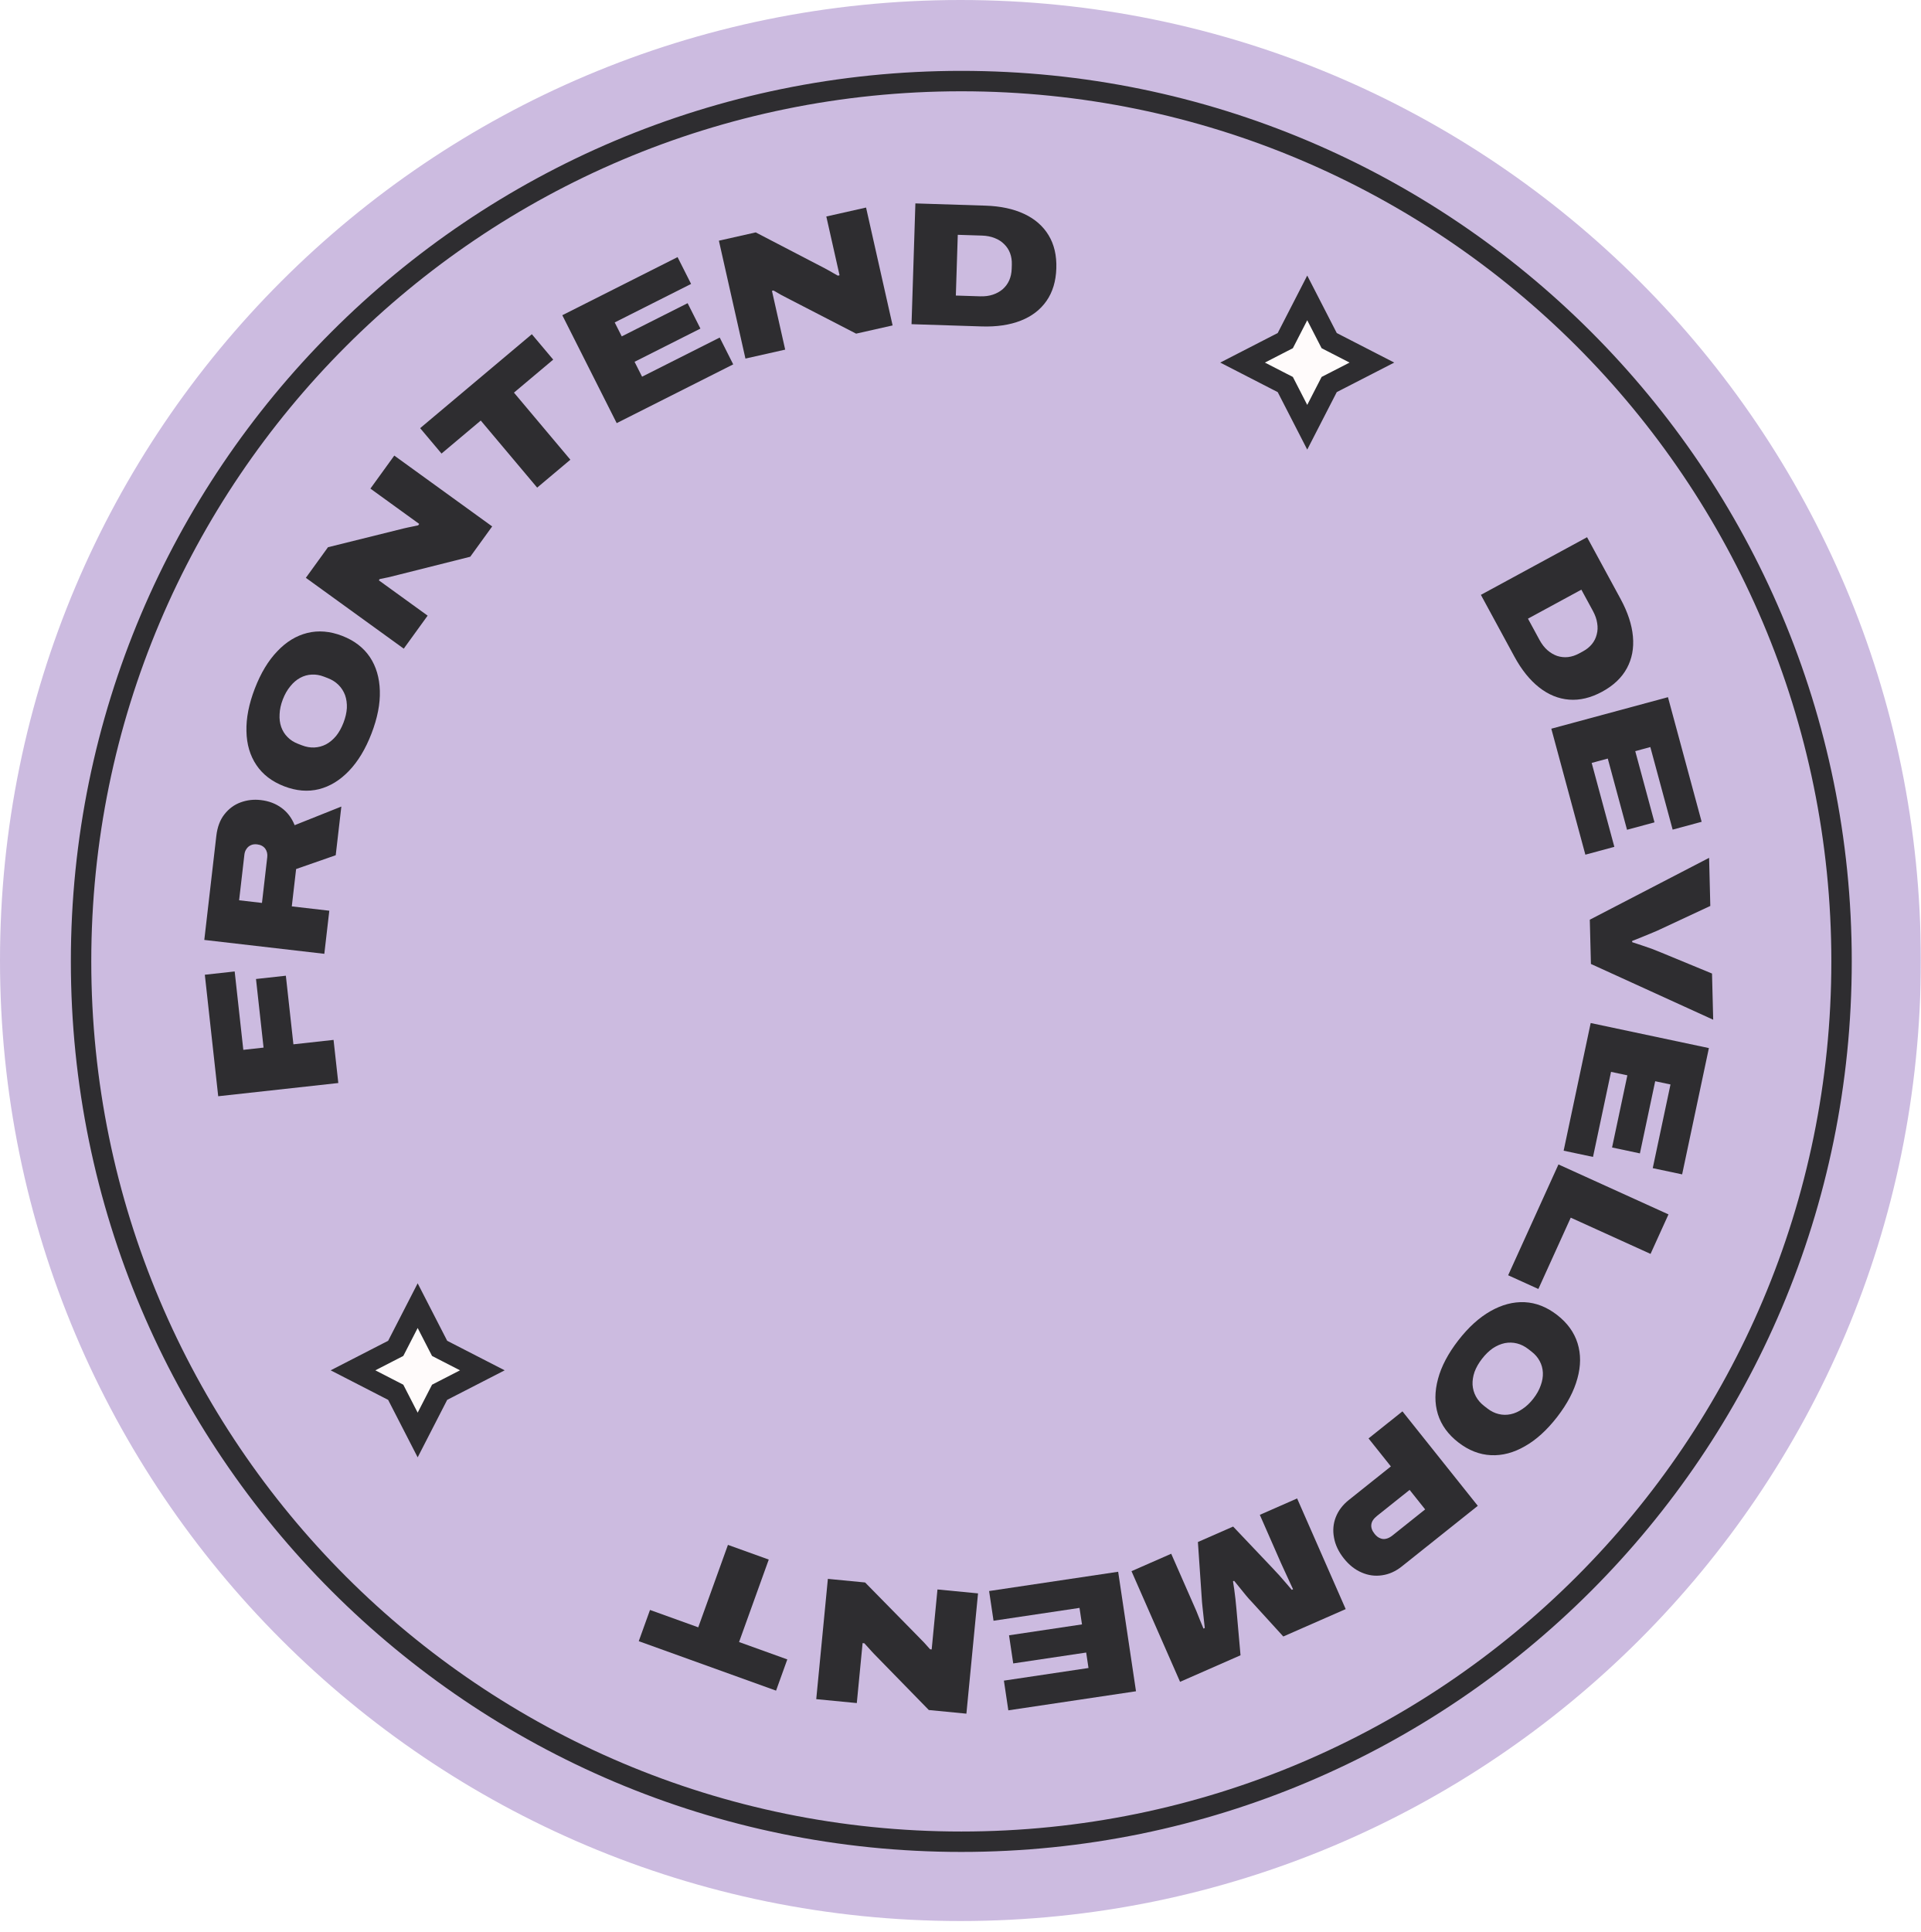
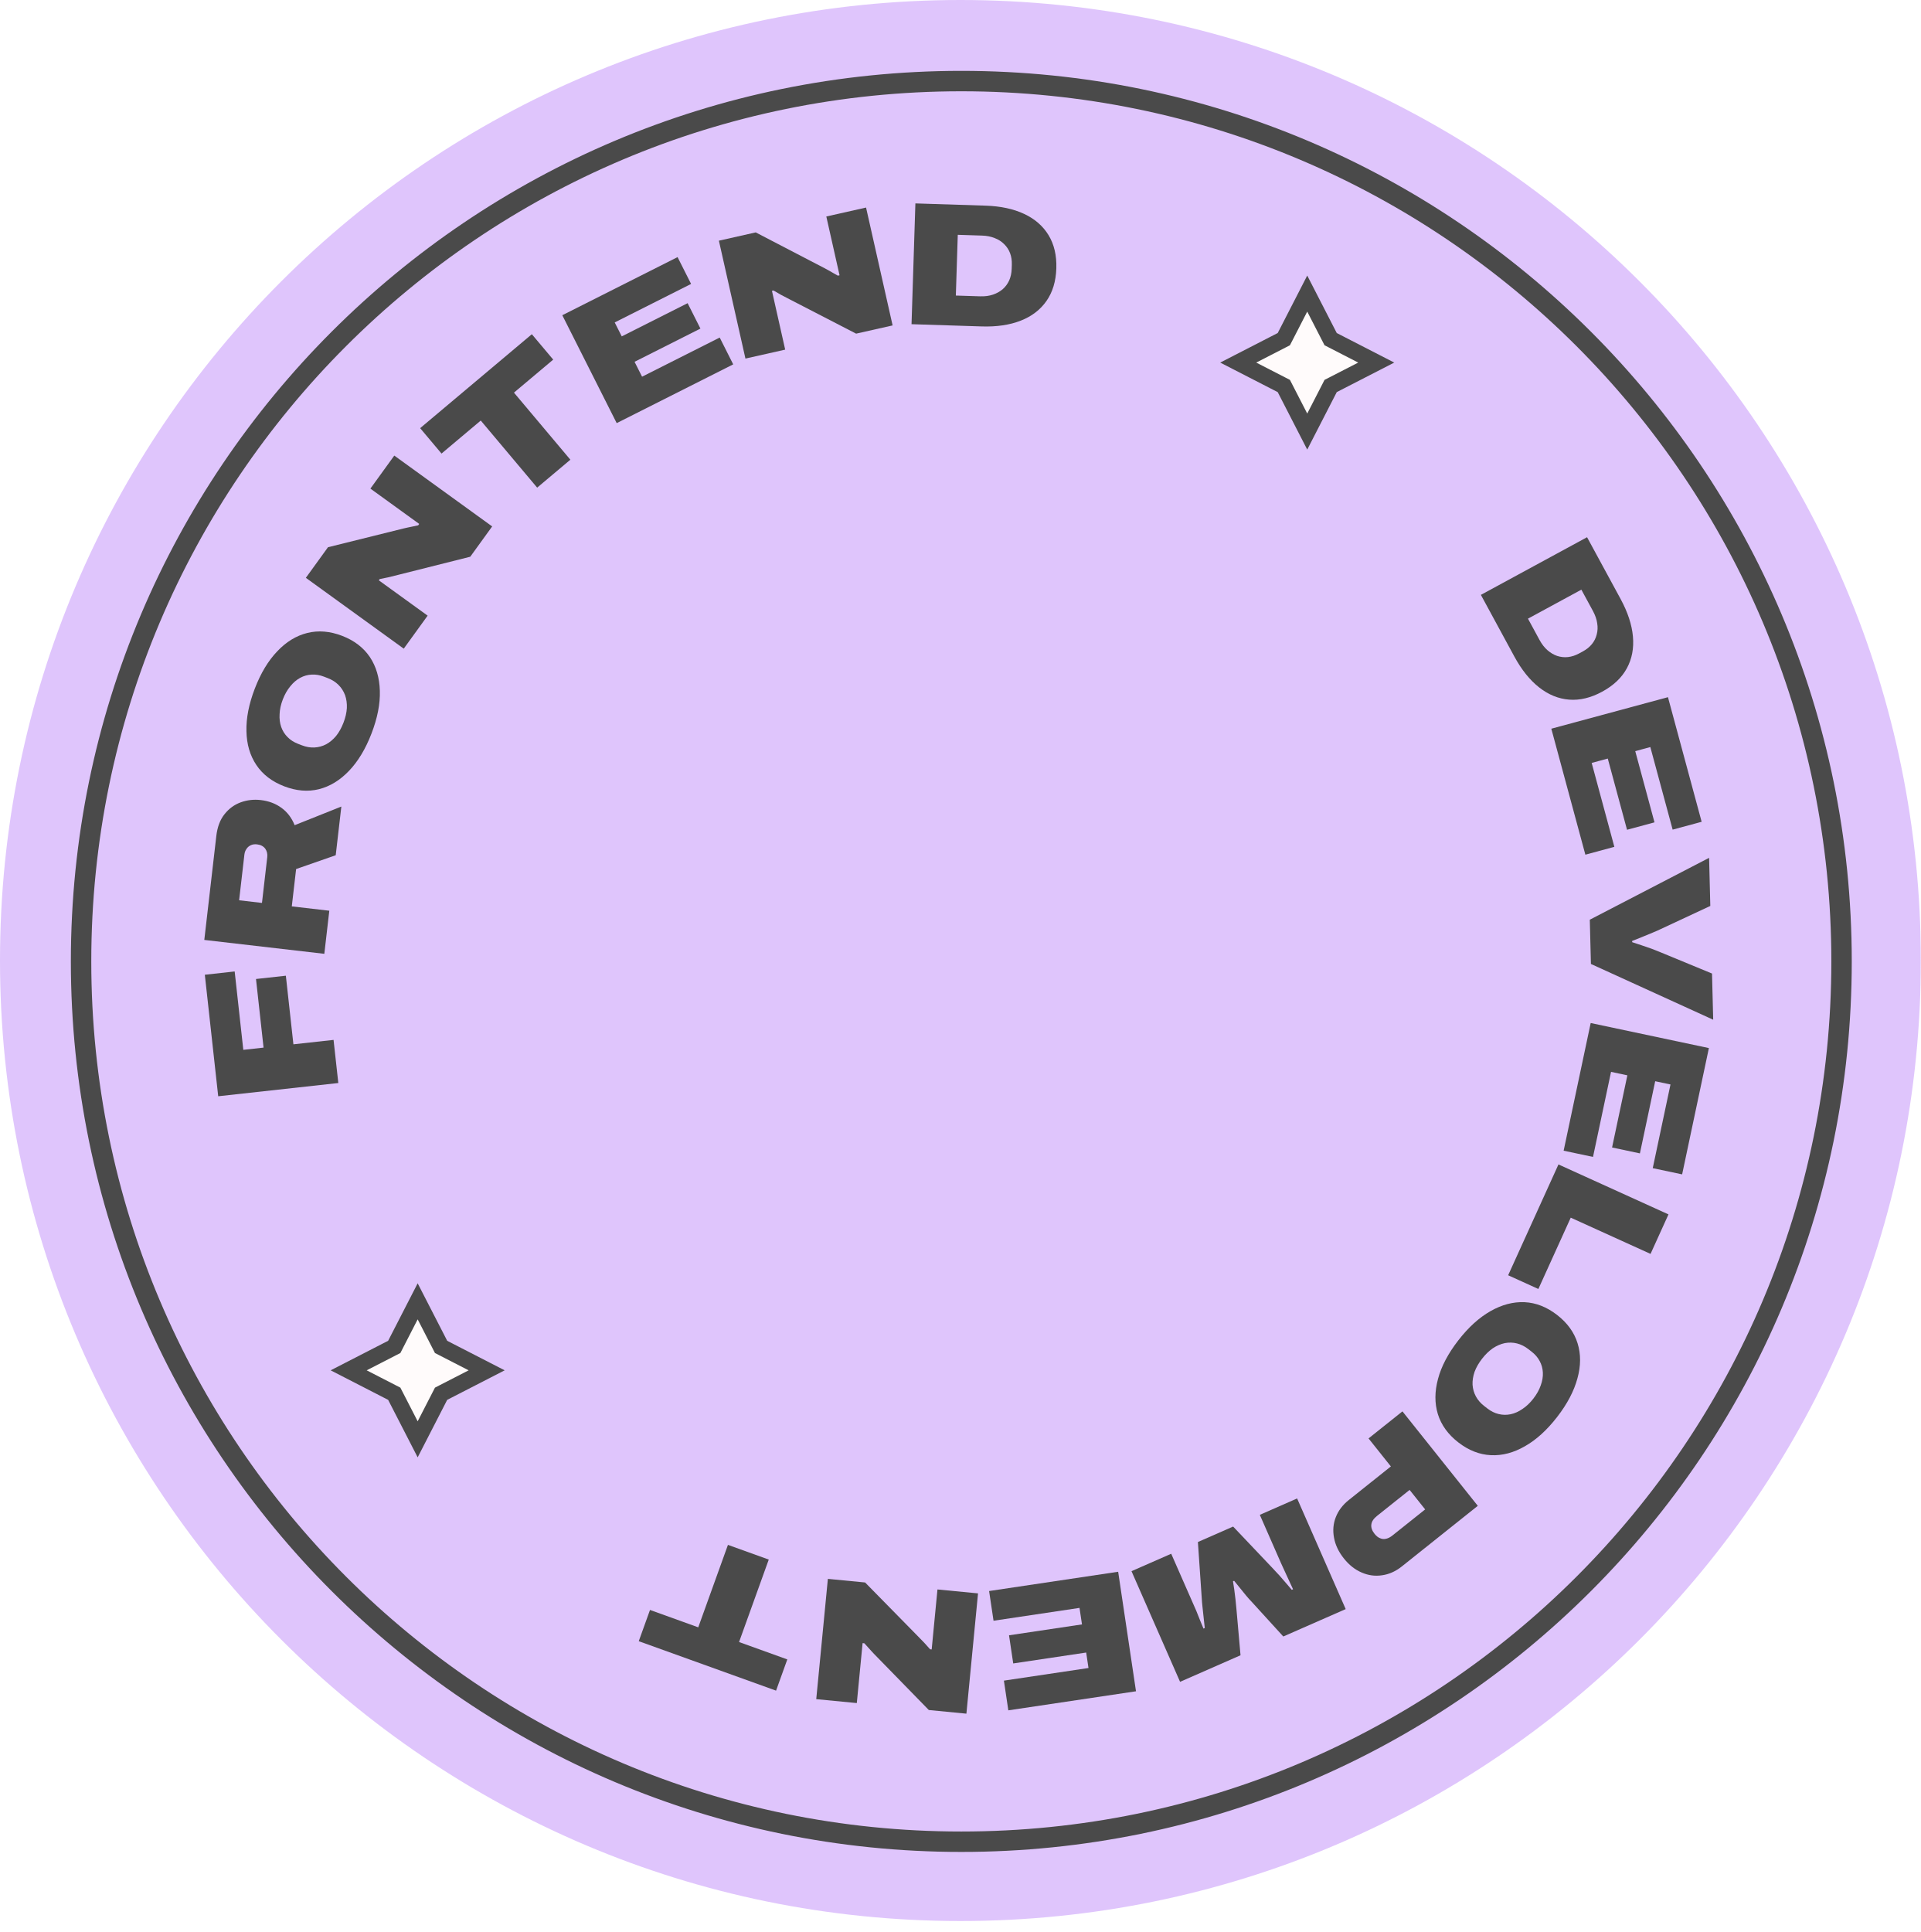
<svg xmlns="http://www.w3.org/2000/svg" width="175" height="176" viewBox="0 0 175 176" fill="none">
-   <mask id="mask0_1394_1047" style="mask-type:alpha" maskUnits="userSpaceOnUse" x="0" y="0" width="175" height="176">
+   <mask id="mask0_1401_181" style="mask-type:alpha" maskUnits="userSpaceOnUse" x="0" y="0" width="175" height="176">
    <rect width="175" height="175.717" fill="#D9D9D9" />
  </mask>
-   <g mask="url(#mask0_1394_1047)">
-     <circle cx="87.5" cy="87.5" r="87.5" fill="#CCBBE0" />
-     <circle cx="87.581" cy="87.581" r="80.195" stroke="#2E2D30" stroke-width="1.86" />
-     <path d="M38.052 118.941L39.915 122.568L40.052 122.833L40.318 122.97L43.944 124.833L40.318 126.696L40.052 126.833L39.915 127.099L38.052 130.725L36.189 127.099L36.052 126.833L35.786 126.696L32.16 124.833L35.786 122.97L36.052 122.833L36.189 122.568L38.052 118.941Z" fill="#FFFBFB" stroke="#2E2D30" stroke-width="1.86" />
-     <path d="M119.097 27.138L120.96 30.764L121.097 31.03L121.362 31.166L124.989 33.03L121.362 34.893L121.097 35.029L120.96 35.295L119.097 38.922L117.234 35.295L117.097 35.029L116.831 34.893L113.205 33.03L116.831 31.166L117.097 31.03L117.234 30.764L119.097 27.138Z" fill="#FFFBFB" stroke="#2E2D30" stroke-width="1.86" />
+   <g mask="url(#mask0_1401_181)">
+     <circle cx="87.5" cy="87.5" r="87.5" fill="#DFC5FC" />
+     <circle cx="87.581" cy="87.581" r="80.195" stroke="#4A4A4A" stroke-width="1.86" />
+     <path d="M38.052 118.547L40.075 122.485L40.185 122.7L40.4 122.81L44.338 124.833L40.4 126.856L40.185 126.967L40.075 127.181L38.052 131.119L36.029 127.181L35.919 126.967L35.704 126.856L31.766 124.833L35.704 122.81L35.919 122.7L36.029 122.485L38.052 118.547Z" fill="#FFFBFB" stroke="#4A4A4A" stroke-width="1.5" />
+     <path d="M119.097 26.744L121.12 30.682L121.23 30.896L121.445 31.006L125.383 33.03L121.445 35.053L121.23 35.163L121.12 35.378L119.097 39.316L117.074 35.378L116.963 35.163L116.749 35.053L112.811 33.03L116.749 31.006L116.963 30.896L117.074 30.682L119.097 26.744Z" fill="#FFFBFB" stroke="#4A4A4A" stroke-width="1.5" />
  </g>
-   <path d="M30.822 98.66L19.88 99.865L18.661 88.796L21.38 88.497L22.167 95.638L24.012 95.434L23.323 89.184L26.043 88.885L26.731 95.135L30.389 94.732L30.822 98.66Z" fill="#2E2D30" />
-   <path d="M29.548 86.89L18.613 85.625L19.708 76.152C19.803 75.336 20.051 74.677 20.452 74.176C20.855 73.664 21.348 73.303 21.931 73.091C22.514 72.879 23.123 72.81 23.759 72.884C24.49 72.968 25.123 73.208 25.657 73.602C26.182 73.985 26.577 74.509 26.844 75.173L31.099 73.475L30.586 77.909L26.978 79.167L26.584 82.569L30.002 82.964L29.548 86.89ZM23.867 82.254L24.348 78.09C24.383 77.793 24.322 77.534 24.165 77.311C23.997 77.088 23.749 76.957 23.421 76.919C23.198 76.894 23.007 76.92 22.848 76.998C22.678 77.075 22.547 77.189 22.454 77.339C22.352 77.478 22.29 77.648 22.266 77.849L21.785 82.013L23.867 82.254Z" fill="#2E2D30" />
-   <path d="M33.845 66.824C33.304 68.228 32.622 69.359 31.799 70.22C30.976 71.08 30.064 71.638 29.063 71.892C28.052 72.143 26.994 72.055 25.889 71.629C24.785 71.204 23.941 70.559 23.36 69.695C22.778 68.831 22.476 67.805 22.453 66.619C22.42 65.429 22.674 64.132 23.214 62.729C23.759 61.315 24.441 60.184 25.26 59.333C26.073 58.469 26.985 57.912 27.996 57.661C29.007 57.41 30.065 57.498 31.169 57.923C32.274 58.349 33.117 58.994 33.699 59.858C34.271 60.718 34.573 61.744 34.606 62.934C34.643 64.114 34.389 65.411 33.845 66.824ZM31.292 65.841C31.472 65.373 31.575 64.927 31.601 64.502C31.618 64.074 31.563 63.682 31.438 63.325C31.302 62.964 31.102 62.653 30.837 62.391C30.573 62.129 30.251 61.925 29.873 61.779L29.514 61.641C29.136 61.495 28.766 61.433 28.404 61.453C28.032 61.47 27.679 61.568 27.347 61.749C27.014 61.929 26.715 62.186 26.45 62.518C26.175 62.846 25.948 63.245 25.767 63.712C25.587 64.18 25.489 64.628 25.473 65.056C25.446 65.481 25.496 65.871 25.621 66.228C25.747 66.585 25.942 66.894 26.207 67.156C26.461 67.415 26.778 67.617 27.156 67.762L27.515 67.9C27.893 68.046 28.268 68.111 28.64 68.094C29.012 68.077 29.37 67.981 29.712 67.804C30.045 67.624 30.348 67.369 30.623 67.041C30.889 66.708 31.111 66.308 31.292 65.841Z" fill="#2E2D30" />
-   <path d="M36.784 59.091L27.865 52.638L29.882 49.851L36.791 48.136C36.872 48.115 36.989 48.088 37.145 48.056C37.3 48.023 37.463 47.99 37.633 47.955C37.803 47.92 37.958 47.887 38.098 47.857L38.192 47.727C38.071 47.64 37.911 47.524 37.712 47.38C37.505 47.23 37.306 47.087 37.116 46.949L33.746 44.511L35.922 41.503L44.84 47.956L42.843 50.717L36.3 52.362C36.022 52.437 35.717 52.513 35.386 52.589C35.06 52.657 34.798 52.71 34.598 52.75L34.513 52.867C34.634 52.954 34.807 53.079 35.032 53.242C35.248 53.398 35.468 53.557 35.693 53.72L38.96 56.084L36.784 59.091Z" fill="#2E2D30" />
-   <path d="M48.939 44.421L43.8 38.311L40.225 41.318L38.278 39.004L48.454 30.446L50.401 32.76L46.825 35.767L51.964 41.878L48.939 44.421Z" fill="#2E2D30" />
-   <path d="M56.185 38.545L51.229 28.716L61.73 23.422L62.962 25.865L56.004 29.373L56.645 30.644L62.646 27.619L63.813 29.933L57.812 32.959L58.497 34.316L65.569 30.75L66.8 33.193L56.185 38.545Z" fill="#2E2D30" />
-   <path d="M67.914 32.665L65.495 21.926L68.851 21.171L75.167 24.455C75.241 24.493 75.347 24.551 75.485 24.629C75.623 24.708 75.767 24.79 75.918 24.876C76.069 24.963 76.207 25.041 76.332 25.111L76.488 25.076C76.455 24.93 76.412 24.738 76.358 24.498C76.302 24.249 76.248 24.009 76.196 23.78L75.282 19.722L78.903 18.907L81.322 29.645L77.997 30.394L72.003 27.3C71.744 27.172 71.466 27.027 71.167 26.865C70.878 26.7 70.646 26.567 70.47 26.464L70.329 26.496C70.362 26.642 70.409 26.85 70.47 27.12C70.528 27.38 70.588 27.646 70.649 27.916L71.535 31.85L67.914 32.665Z" fill="#2E2D30" />
-   <path d="M83.046 29.532L83.397 18.53L89.793 18.734C91.158 18.778 92.329 19.029 93.307 19.487C94.285 19.945 95.027 20.593 95.534 21.431C96.041 22.269 96.276 23.274 96.238 24.447C96.201 25.619 95.903 26.608 95.343 27.412C94.784 28.216 94.002 28.815 92.997 29.21C91.992 29.605 90.807 29.78 89.442 29.737L83.046 29.532ZM87.083 26.924L89.29 26.994C89.727 27.008 90.118 26.957 90.463 26.84C90.808 26.723 91.107 26.556 91.359 26.34C91.612 26.113 91.807 25.847 91.945 25.542C92.083 25.227 92.159 24.877 92.171 24.493L92.183 24.109C92.195 23.725 92.142 23.377 92.024 23.064C91.906 22.75 91.728 22.478 91.49 22.246C91.252 22.004 90.965 21.819 90.627 21.69C90.29 21.552 89.903 21.475 89.466 21.461L87.259 21.391L87.083 26.924Z" fill="#2E2D30" />
-   <path d="M134.917 54.19L144.591 48.939L147.645 54.563C148.296 55.763 148.671 56.901 148.769 57.977C148.867 59.052 148.683 60.02 148.215 60.88C147.748 61.741 146.999 62.451 145.968 63.011C144.936 63.571 143.933 63.812 142.956 63.735C141.98 63.658 141.068 63.286 140.22 62.617C139.371 61.949 138.622 61.015 137.97 59.815L134.917 54.19ZM139.207 56.358L140.26 58.299C140.469 58.683 140.711 58.995 140.986 59.234C141.262 59.473 141.556 59.647 141.87 59.755C142.193 59.859 142.521 59.893 142.854 59.858C143.197 59.818 143.537 59.706 143.874 59.523L144.212 59.34C144.549 59.157 144.823 58.935 145.034 58.675C145.245 58.415 145.39 58.124 145.47 57.801C145.559 57.474 145.574 57.132 145.514 56.776C145.464 56.415 145.334 56.042 145.126 55.658L144.072 53.717L139.207 56.358Z" fill="#2E2D30" />
-   <path d="M141.334 66.383L151.961 63.511L155.03 74.863L152.388 75.577L150.355 68.055L148.981 68.427L150.734 74.914L148.232 75.59L146.478 69.103L145.011 69.499L147.077 77.145L144.436 77.859L141.334 66.383Z" fill="#2E2D30" />
-   <path d="M144.84 83.783L155.709 78.146L155.819 82.529L151.248 84.661C151.09 84.74 150.858 84.842 150.551 84.967C150.256 85.092 149.939 85.222 149.601 85.359C149.274 85.495 148.973 85.615 148.698 85.718L148.701 85.83C148.948 85.909 149.233 86.003 149.556 86.112C149.879 86.222 150.196 86.331 150.509 86.44C150.821 86.561 151.085 86.666 151.301 86.757L155.975 88.687L156.082 92.894L144.942 87.814L144.84 83.783Z" fill="#2E2D30" />
-   <path d="M144.921 93.195L155.69 95.477L153.252 106.982L150.575 106.415L152.191 98.792L150.798 98.497L149.405 105.071L146.869 104.533L148.262 97.959L146.775 97.644L145.133 105.392L142.457 104.825L144.921 93.195Z" fill="#2E2D30" />
-   <path d="M141.985 106.077L152.008 110.628L150.374 114.227L143.104 110.926L140.154 117.423L137.401 116.173L141.985 106.077Z" fill="#2E2D30" />
-   <path d="M132.858 122.106C133.779 120.917 134.758 120.028 135.793 119.441C136.828 118.853 137.862 118.581 138.894 118.625C139.934 118.675 140.923 119.063 141.859 119.788C142.795 120.513 143.417 121.373 143.726 122.367C144.035 123.362 144.03 124.431 143.711 125.574C143.401 126.723 142.786 127.893 141.865 129.082C140.937 130.279 139.959 131.168 138.93 131.747C137.903 132.341 136.869 132.613 135.829 132.563C134.788 132.512 133.8 132.125 132.864 131.4C131.928 130.675 131.306 129.815 130.997 128.82C130.696 127.832 130.701 126.763 131.012 125.613C131.315 124.472 131.931 123.303 132.858 122.106ZM135.021 123.781C134.714 124.177 134.487 124.575 134.34 124.974C134.202 125.379 134.141 125.771 134.159 126.149C134.185 126.533 134.287 126.889 134.465 127.216C134.644 127.543 134.893 127.831 135.214 128.079L135.517 128.314C135.838 128.562 136.174 128.729 136.527 128.813C136.889 128.904 137.254 128.911 137.625 128.833C137.995 128.756 138.355 128.596 138.704 128.354C139.062 128.119 139.394 127.803 139.701 127.406C140.008 127.01 140.231 126.609 140.37 126.204C140.517 125.805 140.582 125.417 140.564 125.039C140.546 124.661 140.448 124.308 140.27 123.981C140.1 123.661 139.855 123.376 139.534 123.128L139.231 122.893C138.91 122.645 138.57 122.475 138.208 122.384C137.847 122.293 137.477 122.283 137.098 122.354C136.728 122.431 136.364 122.588 136.006 122.823C135.657 123.066 135.328 123.385 135.021 123.781Z" fill="#2E2D30" />
-   <path d="M127.771 128.571L134.636 137.177L127.719 142.694C127.152 143.147 126.549 143.417 125.909 143.504C125.276 143.6 124.655 143.515 124.048 143.249C123.447 142.992 122.91 142.567 122.438 141.975C121.952 141.366 121.652 140.733 121.536 140.075C121.412 139.423 121.467 138.799 121.701 138.203C121.935 137.607 122.331 137.086 122.89 136.641L126.717 133.587L124.682 131.036L127.771 128.571ZM128.424 135.726L125.459 138.091C125.142 138.344 124.969 138.605 124.938 138.875C124.9 139.151 124.997 139.436 125.23 139.727C125.389 139.928 125.556 140.06 125.731 140.125C125.904 140.206 126.088 140.223 126.283 140.176C126.47 140.136 126.668 140.033 126.876 139.867L129.84 137.502L128.424 135.726Z" fill="#2E2D30" />
-   <path d="M118.175 136.505L122.601 146.585L116.916 149.08L114.05 145.935C113.882 145.764 113.699 145.559 113.501 145.32C113.307 145.091 113.116 144.854 112.927 144.611C112.733 144.381 112.569 144.18 112.434 144.006L112.332 144.051C112.365 144.258 112.402 144.503 112.446 144.787C112.479 145.076 112.517 145.374 112.558 145.681C112.595 146.003 112.623 146.294 112.644 146.553L113.019 150.791L107.511 153.21L103.086 143.13L106.704 141.542L108.634 145.937C108.741 146.181 108.859 146.449 108.988 146.742C109.107 147.04 109.223 147.332 109.338 147.62C109.453 147.907 109.555 148.153 109.645 148.359L109.762 148.307C109.732 148.052 109.699 147.752 109.664 147.407C109.623 147.075 109.587 146.741 109.556 146.405C109.52 146.084 109.496 145.803 109.484 145.564L109.136 140.474L112.345 139.065L115.857 142.766C116.101 143.031 116.344 143.291 116.584 143.547C116.819 143.817 117.031 144.061 117.221 144.281C117.415 144.51 117.57 144.693 117.688 144.827L117.805 144.776C117.727 144.624 117.63 144.416 117.514 144.152C117.393 143.903 117.263 143.622 117.126 143.309C116.983 143.011 116.843 142.705 116.706 142.393L114.777 137.998L118.175 136.505Z" fill="#2E2D30" />
-   <path d="M101.871 143.183L103.496 154.07L91.865 155.807L91.461 153.101L99.168 151.95L98.957 150.542L92.311 151.534L91.928 148.971L98.575 147.978L98.35 146.475L90.517 147.645L90.113 144.939L101.871 143.183Z" fill="#2E2D30" />
-   <path d="M89.104 145.153L88.045 156.11L84.621 155.779L79.648 150.685C79.59 150.626 79.507 150.538 79.4 150.42C79.294 150.303 79.183 150.179 79.066 150.05C78.95 149.921 78.844 149.804 78.747 149.698L78.588 149.683C78.573 149.831 78.554 150.028 78.531 150.272C78.506 150.527 78.483 150.771 78.46 151.004L78.06 155.145L74.365 154.788L75.424 143.831L78.816 144.159L83.543 148.972C83.748 149.174 83.968 149.399 84.201 149.646C84.424 149.893 84.603 150.092 84.738 150.245L84.881 150.259C84.896 150.11 84.916 149.898 84.943 149.621C84.969 149.356 84.995 149.085 85.021 148.809L85.409 144.796L89.104 145.153Z" fill="#2E2D30" />
-   <path d="M70.038 142.073L67.333 149.585L71.728 151.168L70.704 154.013L58.194 149.507L59.219 146.662L63.615 148.245L66.32 140.734L70.038 142.073Z" fill="#2E2D30" />
+   <path d="M30.822 98.66L19.88 99.866L18.661 88.797L21.38 88.497L22.167 95.638L24.012 95.435L23.323 89.184L26.043 88.885L26.731 95.135L30.389 94.732L30.822 98.66Z" fill="#4A4A4A" />
+   <path d="M29.548 86.89L18.613 85.625L19.708 76.152C19.803 75.336 20.051 74.677 20.452 74.176C20.855 73.665 21.348 73.303 21.931 73.091C22.514 72.879 23.123 72.81 23.759 72.884C24.49 72.968 25.123 73.208 25.657 73.603C26.182 73.985 26.577 74.509 26.844 75.173L31.099 73.475L30.586 77.91L26.978 79.167L26.584 82.569L30.002 82.964L29.548 86.89ZM23.867 82.254L24.348 78.09C24.383 77.793 24.322 77.534 24.165 77.312C23.997 77.088 23.749 76.958 23.421 76.92C23.198 76.894 23.007 76.92 22.848 76.998C22.678 77.075 22.547 77.189 22.454 77.339C22.352 77.478 22.29 77.648 22.266 77.849L21.785 82.013L23.867 82.254Z" fill="#4A4A4A" />
+   <path d="M33.845 66.824C33.304 68.228 32.622 69.359 31.799 70.22C30.976 71.08 30.064 71.638 29.063 71.892C28.052 72.143 26.994 72.055 25.889 71.629C24.785 71.204 23.941 70.559 23.36 69.695C22.778 68.831 22.476 67.805 22.453 66.619C22.42 65.429 22.674 64.132 23.214 62.729C23.759 61.315 24.441 60.184 25.26 59.333C26.073 58.469 26.985 57.912 27.996 57.661C29.007 57.41 30.065 57.498 31.169 57.923C32.274 58.349 33.117 58.994 33.699 59.858C34.271 60.718 34.573 61.744 34.606 62.934C34.643 64.114 34.389 65.411 33.845 66.824ZM31.292 65.841C31.472 65.373 31.575 64.927 31.601 64.502C31.618 64.074 31.563 63.682 31.438 63.325C31.302 62.964 31.102 62.653 30.837 62.391C30.573 62.129 30.251 61.925 29.873 61.779L29.514 61.641C29.136 61.495 28.766 61.433 28.404 61.453C28.032 61.47 27.679 61.568 27.347 61.749C27.014 61.929 26.715 62.186 26.45 62.518C26.175 62.846 25.948 63.245 25.767 63.712C25.587 64.18 25.489 64.628 25.473 65.056C25.446 65.481 25.496 65.871 25.621 66.228C25.747 66.585 25.942 66.894 26.207 67.156C26.461 67.415 26.778 67.617 27.156 67.762L27.515 67.9C27.893 68.046 28.268 68.111 28.64 68.094C29.012 68.077 29.37 67.981 29.712 67.804C30.045 67.624 30.348 67.369 30.623 67.041C30.889 66.708 31.111 66.308 31.292 65.841Z" fill="#4A4A4A" />
+   <path d="M36.784 59.091L27.865 52.638L29.882 49.851L36.791 48.136C36.872 48.115 36.989 48.088 37.145 48.056C37.3 48.023 37.463 47.99 37.633 47.955C37.803 47.92 37.958 47.887 38.098 47.857L38.192 47.727C38.071 47.64 37.911 47.524 37.712 47.38C37.505 47.23 37.306 47.087 37.116 46.949L33.746 44.511L35.922 41.503L44.84 47.956L42.843 50.717L36.3 52.362C36.022 52.437 35.717 52.513 35.386 52.589C35.06 52.657 34.798 52.71 34.598 52.75L34.513 52.867C34.634 52.954 34.807 53.079 35.032 53.242C35.248 53.398 35.468 53.557 35.693 53.72L38.96 56.084L36.784 59.091Z" fill="#4A4A4A" />
+   <path d="M48.939 44.422L43.8 38.311L40.225 41.318L38.278 39.004L48.454 30.446L50.401 32.76L46.825 35.767L51.964 41.878L48.939 44.422Z" fill="#4A4A4A" />
+   <path d="M56.185 38.545L51.229 28.716L61.73 23.422L62.962 25.865L56.004 29.373L56.645 30.644L62.646 27.619L63.813 29.933L57.812 32.959L58.497 34.316L65.569 30.75L66.8 33.193L56.185 38.545Z" fill="#4A4A4A" />
+   <path d="M67.914 32.665L65.495 21.926L68.851 21.171L75.167 24.455C75.241 24.493 75.347 24.551 75.485 24.629C75.623 24.708 75.767 24.79 75.918 24.876C76.069 24.963 76.207 25.041 76.332 25.111L76.488 25.076C76.455 24.93 76.412 24.738 76.358 24.498C76.302 24.249 76.248 24.009 76.196 23.78L75.282 19.722L78.903 18.907L81.322 29.645L77.997 30.394L72.003 27.3C71.744 27.172 71.466 27.027 71.167 26.865C70.878 26.7 70.646 26.567 70.47 26.464L70.329 26.496C70.362 26.642 70.409 26.85 70.47 27.12C70.528 27.38 70.588 27.646 70.649 27.916L71.535 31.85L67.914 32.665Z" fill="#4A4A4A" />
+   <path d="M83.046 29.533L83.397 18.53L89.793 18.734C91.158 18.778 92.329 19.029 93.307 19.487C94.285 19.945 95.027 20.593 95.534 21.431C96.041 22.269 96.276 23.274 96.238 24.447C96.201 25.62 95.903 26.608 95.343 27.412C94.784 28.216 94.002 28.815 92.997 29.21C91.992 29.605 90.807 29.78 89.442 29.737L83.046 29.533ZM87.083 26.924L89.29 26.994C89.727 27.009 90.118 26.957 90.463 26.84C90.808 26.723 91.107 26.556 91.359 26.34C91.612 26.113 91.807 25.848 91.945 25.543C92.083 25.227 92.159 24.877 92.171 24.493L92.183 24.109C92.195 23.726 92.142 23.377 92.024 23.064C91.906 22.75 91.728 22.478 91.49 22.246C91.252 22.004 90.965 21.819 90.627 21.691C90.29 21.552 89.903 21.475 89.466 21.461L87.259 21.391L87.083 26.924Z" fill="#4A4A4A" />
+   <path d="M134.917 54.191L144.591 48.939L147.645 54.564C148.296 55.764 148.671 56.901 148.769 57.977C148.867 59.052 148.683 60.02 148.215 60.88C147.748 61.741 146.999 62.451 145.968 63.011C144.936 63.571 143.933 63.812 142.956 63.735C141.98 63.658 141.068 63.286 140.22 62.617C139.371 61.949 138.622 61.015 137.97 59.815L134.917 54.191ZM139.207 56.358L140.26 58.299C140.469 58.683 140.711 58.995 140.986 59.234C141.262 59.473 141.556 59.647 141.87 59.755C142.193 59.859 142.521 59.893 142.854 59.858C143.197 59.818 143.537 59.706 143.874 59.523L144.212 59.34C144.549 59.157 144.823 58.935 145.034 58.675C145.245 58.415 145.39 58.124 145.47 57.801C145.559 57.474 145.574 57.132 145.514 56.776C145.464 56.415 145.334 56.042 145.126 55.658L144.072 53.717L139.207 56.358Z" fill="#4A4A4A" />
+   <path d="M141.334 66.383L151.961 63.511L155.03 74.863L152.388 75.577L150.355 68.055L148.981 68.427L150.734 74.914L148.232 75.59L146.478 69.103L145.011 69.5L147.077 77.145L144.436 77.859L141.334 66.383Z" fill="#4A4A4A" />
+   <path d="M144.84 83.783L155.709 78.146L155.819 82.529L151.248 84.661C151.09 84.74 150.858 84.842 150.551 84.967C150.256 85.092 149.939 85.222 149.601 85.359C149.274 85.496 148.973 85.615 148.698 85.718L148.701 85.83C148.948 85.909 149.233 86.003 149.556 86.112C149.879 86.222 150.196 86.331 150.509 86.441C150.821 86.561 151.085 86.666 151.301 86.757L155.975 88.687L156.082 92.894L144.942 87.814L144.84 83.783Z" fill="#4A4A4A" />
+   <path d="M144.921 93.195L155.69 95.477L153.252 106.982L150.575 106.415L152.191 98.792L150.798 98.497L149.405 105.071L146.869 104.533L148.262 97.959L146.775 97.644L145.133 105.392L142.457 104.825L144.921 93.195Z" fill="#4A4A4A" />
+   <path d="M141.985 106.077L152.008 110.628L150.374 114.227L143.104 110.926L140.154 117.423L137.401 116.173L141.985 106.077Z" fill="#4A4A4A" />
+   <path d="M132.858 122.106C133.779 120.917 134.758 120.028 135.793 119.441C136.828 118.853 137.862 118.581 138.894 118.625C139.934 118.675 140.923 119.063 141.859 119.788C142.795 120.513 143.417 121.373 143.726 122.368C144.035 123.362 144.03 124.431 143.711 125.574C143.401 126.724 142.786 127.893 141.865 129.082C140.937 130.279 139.959 131.168 138.93 131.747C137.903 132.341 136.869 132.613 135.829 132.563C134.788 132.513 133.8 132.125 132.864 131.4C131.928 130.675 131.306 129.815 130.997 128.82C130.696 127.832 130.701 126.763 131.012 125.613C131.315 124.472 131.931 123.303 132.858 122.106ZM135.021 123.781C134.714 124.178 134.487 124.575 134.34 124.974C134.202 125.379 134.141 125.771 134.159 126.149C134.185 126.533 134.287 126.889 134.465 127.216C134.644 127.543 134.893 127.831 135.214 128.079L135.517 128.314C135.838 128.562 136.174 128.729 136.527 128.813C136.889 128.904 137.254 128.911 137.625 128.834C137.995 128.756 138.355 128.596 138.704 128.354C139.062 128.119 139.394 127.803 139.701 127.406C140.008 127.01 140.231 126.609 140.37 126.204C140.517 125.805 140.582 125.417 140.564 125.039C140.546 124.661 140.448 124.308 140.27 123.981C140.1 123.661 139.855 123.376 139.534 123.128L139.231 122.893C138.91 122.645 138.57 122.475 138.208 122.384C137.847 122.293 137.477 122.283 137.098 122.354C136.728 122.432 136.364 122.588 136.006 122.824C135.657 123.066 135.328 123.385 135.021 123.781Z" fill="#4A4A4A" />
+   <path d="M127.771 128.572L134.636 137.177L127.719 142.695C127.152 143.147 126.549 143.417 125.909 143.504C125.276 143.6 124.655 143.515 124.048 143.249C123.447 142.992 122.91 142.567 122.438 141.975C121.952 141.366 121.652 140.733 121.536 140.075C121.412 139.423 121.467 138.8 121.701 138.204C121.935 137.607 122.331 137.087 122.89 136.641L126.717 133.588L124.682 131.036L127.771 128.572ZM128.424 135.727L125.459 138.091C125.142 138.344 124.969 138.605 124.938 138.875C124.9 139.152 124.997 139.436 125.23 139.728C125.389 139.928 125.556 140.06 125.731 140.126C125.904 140.206 126.088 140.223 126.283 140.176C126.47 140.137 126.668 140.034 126.876 139.867L129.84 137.503L128.424 135.727Z" fill="#4A4A4A" />
+   <path d="M118.175 136.505L122.601 146.585L116.916 149.08L114.05 145.935C113.882 145.764 113.699 145.559 113.501 145.32C113.307 145.091 113.116 144.854 112.927 144.611C112.733 144.381 112.569 144.18 112.434 144.006L112.332 144.051C112.365 144.258 112.402 144.503 112.446 144.787C112.479 145.076 112.517 145.374 112.558 145.681C112.595 146.003 112.623 146.294 112.644 146.553L113.019 150.791L107.511 153.21L103.086 143.13L106.704 141.542L108.634 145.937C108.741 146.181 108.859 146.449 108.988 146.742C109.107 147.04 109.223 147.332 109.338 147.62C109.453 147.907 109.555 148.153 109.645 148.359L109.762 148.307C109.732 148.052 109.699 147.752 109.664 147.407C109.623 147.075 109.587 146.741 109.556 146.405C109.52 146.084 109.496 145.803 109.484 145.564L109.136 140.474L112.345 139.065L115.857 142.766C116.101 143.031 116.344 143.291 116.584 143.547C116.819 143.817 117.031 144.061 117.221 144.281C117.415 144.51 117.57 144.693 117.688 144.827L117.805 144.776C117.727 144.624 117.63 144.416 117.514 144.152C117.393 143.903 117.263 143.622 117.126 143.309C116.983 143.011 116.843 142.705 116.706 142.393L114.777 137.998L118.175 136.505Z" fill="#4A4A4A" />
+   <path d="M101.871 143.183L103.496 154.071L91.865 155.807L91.461 153.101L99.168 151.951L98.957 150.542L92.311 151.535L91.928 148.971L98.575 147.979L98.35 146.475L90.517 147.645L90.113 144.939L101.871 143.183Z" fill="#4A4A4A" />
+   <path d="M89.104 145.153L88.045 156.11L84.621 155.779L79.648 150.685C79.59 150.626 79.507 150.538 79.4 150.42C79.294 150.303 79.183 150.18 79.066 150.051C78.95 149.922 78.844 149.804 78.747 149.698L78.588 149.683C78.573 149.831 78.554 150.028 78.531 150.272C78.506 150.527 78.483 150.771 78.46 151.005L78.06 155.145L74.365 154.788L75.424 143.831L78.816 144.159L83.543 148.972C83.748 149.174 83.968 149.399 84.201 149.647C84.424 149.893 84.603 150.093 84.738 150.245L84.881 150.259C84.896 150.11 84.916 149.898 84.943 149.622C84.969 149.356 84.995 149.086 85.021 148.81L85.409 144.796L89.104 145.153Z" fill="#4A4A4A" />
+   <path d="M70.038 142.073L67.333 149.585L71.728 151.168L70.704 154.013L58.194 149.508L59.219 146.662L63.615 148.246L66.32 140.734L70.038 142.073Z" fill="#4A4A4A" />
</svg>
